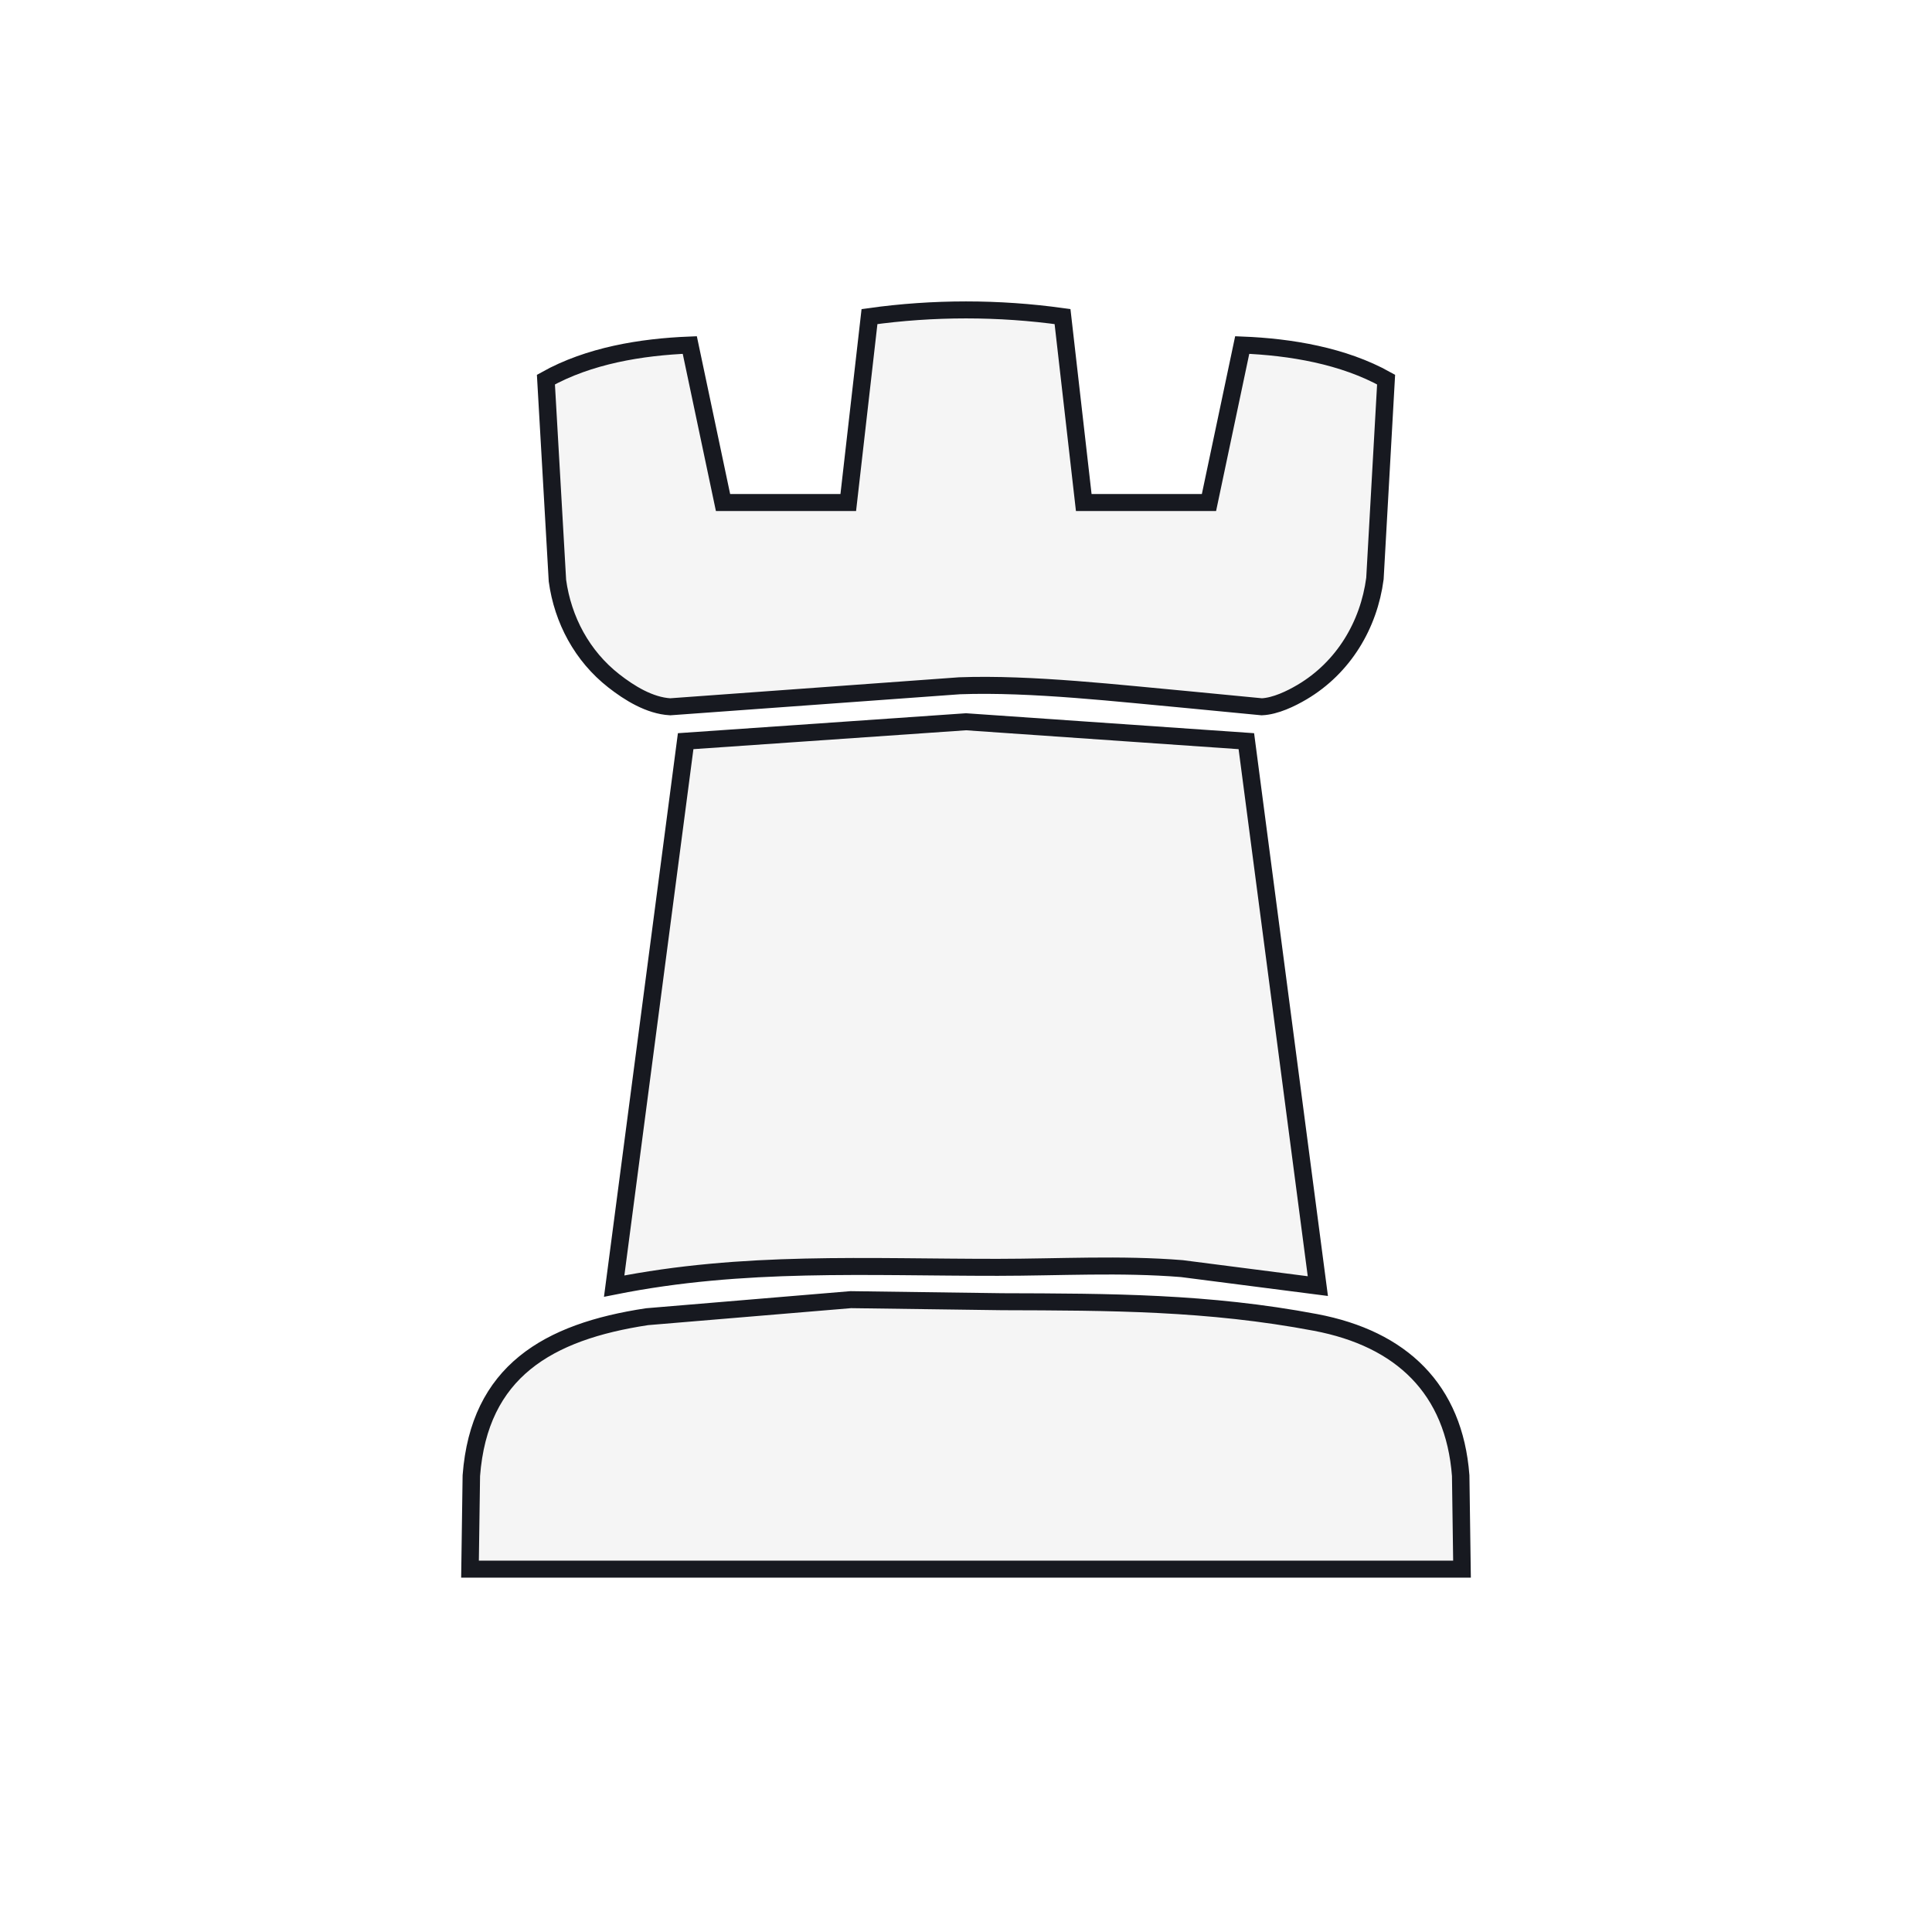
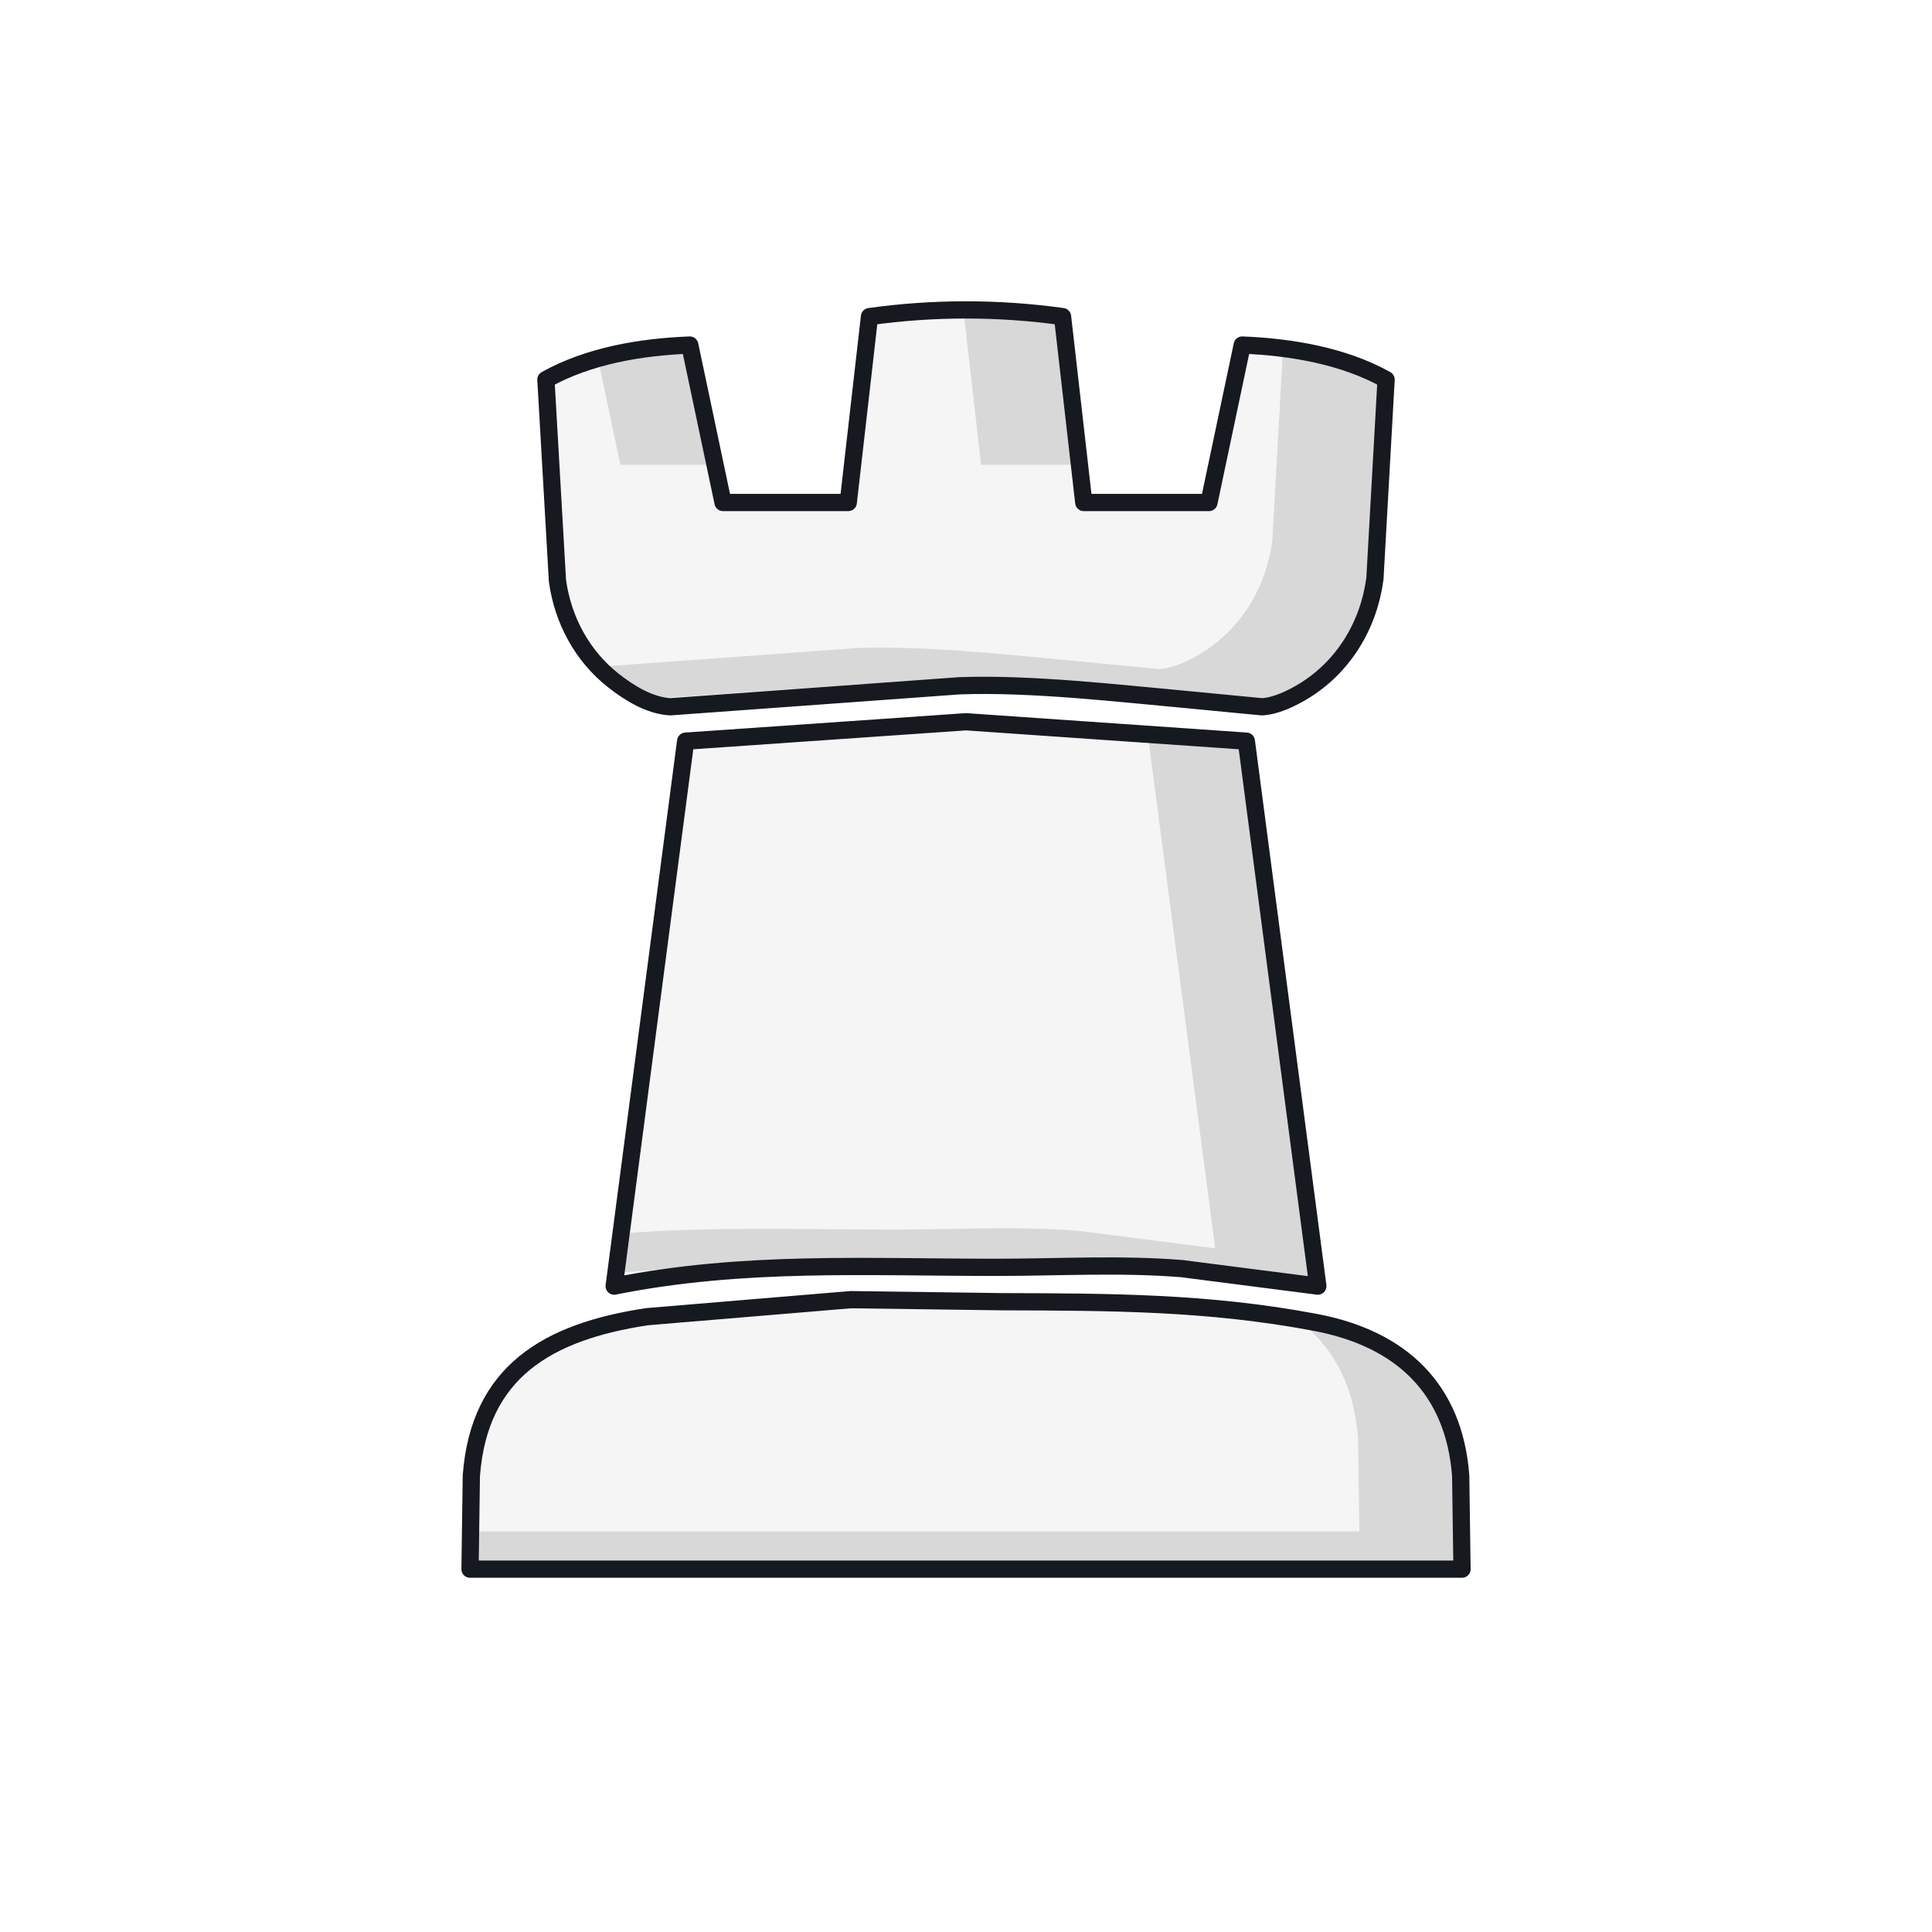
<svg xmlns="http://www.w3.org/2000/svg" width="64" height="64" viewBox="0 0 64 64">
-   <g transform="matrix(0.5714286,0,0,0.5714286,-90.28571,-348.8767)">
-     <g id="turm-figur" transform="matrix(0.5137,0,0,0.500001,-150.7267,589.9998)">
-       <path d="M678.363,127.002L670.296,190.182C684.901,187.184 698.802,188.015 713.594,188.005C720.518,188 727.466,187.581 734.366,188.155L749.705,190.182L741.637,127.002L710,124.751L678.363,127.002ZM654.027,223L765.973,223L765.825,212.151C765.081,202.12 759.149,196.281 749.445,194.394C737.307,192.035 726.263,192.029 714.092,191.992L697,191.753L674.008,193.729C662.789,195.468 655.071,200.1 654.177,212.152L654.027,223ZM757.408,85.08C752.59,82.318 746.632,81.295 741.17,81.072L737.419,99.331L723.288,99.331L720.893,77.775C713.705,76.742 706.296,76.742 699.108,77.775L696.713,99.331L682.58,99.331L678.829,81.072C673.311,81.299 667.444,82.297 662.593,85.08L663.893,108.393C664.5,112.935 666.675,117.13 670.253,120.007C672.005,121.416 674.286,122.877 676.619,123.015L709.275,120.578C717.41,120.274 727.396,121.476 735.274,122.212L743.381,123.015C744.922,122.943 746.675,122.07 747.92,121.313C752.606,118.464 755.458,113.538 756.147,108.151L757.408,85.08Z" style="fill:rgb(245,245,245);stroke:rgb(23,25,32);stroke-width:1.97px;" />
-     </g>
+   <g fill-rule="nonzero" stroke-linejoin="round" stroke-miterlimit="2">
+     <path d="M22.713 24.552 20.345 42.604C24.633 41.747 28.713 41.985 33.055 41.982C35.088 41.98 37.127 41.861 39.153 42.025L43.655 42.604L41.287 24.552L32 23.909L22.713 24.552ZM15.57 51.98H48.431L48.387 48.881C48.169 46.015 46.428 44.346 43.579 43.807C40.016 43.133 36.774 43.132 33.201 43.121L28.184 43.053L21.435 43.617C18.142 44.114 15.876 45.438 15.614 48.881L15.57 51.98ZM45.916 12.575C44.502 11.786 42.753 11.493 41.15 11.43L40.049 16.646H35.901L35.198 10.488C33.088 10.192 30.913 10.192 28.803 10.488L28.1 16.646H23.951L22.85 11.43C21.23 11.494 19.508 11.78 18.084 12.575L18.466 19.236C18.644 20.533 19.282 21.732 20.333 22.554C20.847 22.956 21.517 23.374 22.201 23.413L31.787 22.717C34.175 22.63 37.107 22.974 39.419 23.184L41.799 23.413C42.251 23.393 42.766 23.143 43.131 22.927C44.507 22.113 45.344 20.706 45.546 19.166L45.916 12.575Z" fill="#f5f5f5" fill-rule="nonzero" />
+     <path d="M 32 10.266 C 31.971 10.266 31.943 10.267 31.914 10.268 L 32.5 15.396 L 35.758 15.396 L 35.197 10.488 C 34.142 10.341 33.071 10.266 32 10.266 z M 22.85 11.43 C 21.842 11.47 20.797 11.597 19.807 11.877 L 20.551 15.396 L 23.688 15.396 L 22.85 11.43 z M 42.504 11.543 L 42.146 17.916 C 41.944 19.455 41.106 20.864 39.73 21.678 C 39.365 21.894 38.851 22.143 38.398 22.164 L 36.02 21.934 C 33.707 21.723 30.775 21.38 28.387 21.467 L 19.828 22.09 C 19.985 22.254 20.15 22.412 20.332 22.555 C 20.618 22.779 20.956 22.999 21.314 23.164 L 28.6 22.66 L 30.633 22.801 L 31.787 22.717 C 34.175 22.63 37.107 22.973 39.42 23.184 L 41.799 23.414 C 42.251 23.393 42.765 23.144 43.131 22.928 C 44.506 22.114 45.345 20.705 45.547 19.166 L 45.916 12.574 C 44.893 12.003 43.696 11.695 42.504 11.543 z M 38.021 24.326 L 40.256 41.354 L 35.752 40.775 C 33.727 40.611 31.687 40.731 29.654 40.732 C 26.551 40.734 23.581 40.62 20.574 40.863 L 20.402 42.17 L 24.783 41.803 L 29.801 41.871 C 31.518 41.876 33.16 41.882 34.797 41.959 C 36.251 41.933 37.705 41.908 39.152 42.025 L 43.656 42.604 L 41.287 24.553 L 38.021 24.326 z M 42.971 43.705 C 44.148 44.578 44.853 45.878 44.986 47.631 L 45.031 50.73 L 15.588 50.73 L 15.57 51.98 L 48.432 51.98 L 48.387 48.881 C 48.168 46.015 46.427 44.346 43.578 43.807 C 43.374 43.768 43.173 43.739 42.971 43.705 z " fill="#d8d8d9" fill-rule="nonzero" />
+     <path d="M22.713 24.552 20.345 42.604C24.633 41.747 28.713 41.985 33.055 41.982C35.088 41.98 37.127 41.861 39.153 42.025L43.655 42.604L41.287 24.552L32 23.909L22.713 24.552ZM15.57 51.98H48.431L48.387 48.881C48.169 46.015 46.428 44.346 43.579 43.807C40.016 43.133 36.774 43.132 33.201 43.121L28.184 43.053L21.435 43.617C18.142 44.114 15.876 45.438 15.614 48.881L15.57 51.98ZM45.916 12.575C44.502 11.786 42.753 11.493 41.15 11.43L40.049 16.646H35.901L35.198 10.488C33.088 10.192 30.913 10.192 28.803 10.488L28.1 16.646H23.951L22.85 11.43C21.23 11.494 19.508 11.78 18.084 12.575L18.466 19.236C18.644 20.533 19.282 21.732 20.333 22.554C20.847 22.956 21.517 23.374 22.201 23.413L31.787 22.717C34.175 22.63 37.107 22.974 39.419 23.184L41.799 23.413C42.251 23.393 42.766 23.143 43.131 22.927C44.507 22.113 45.344 20.706 45.546 19.166L45.916 12.575Z" fill="none" stroke="#171920" stroke-width="0.571" stroke-linejoin="round" stroke-miterlimit="2" />
  </g>
</svg>
